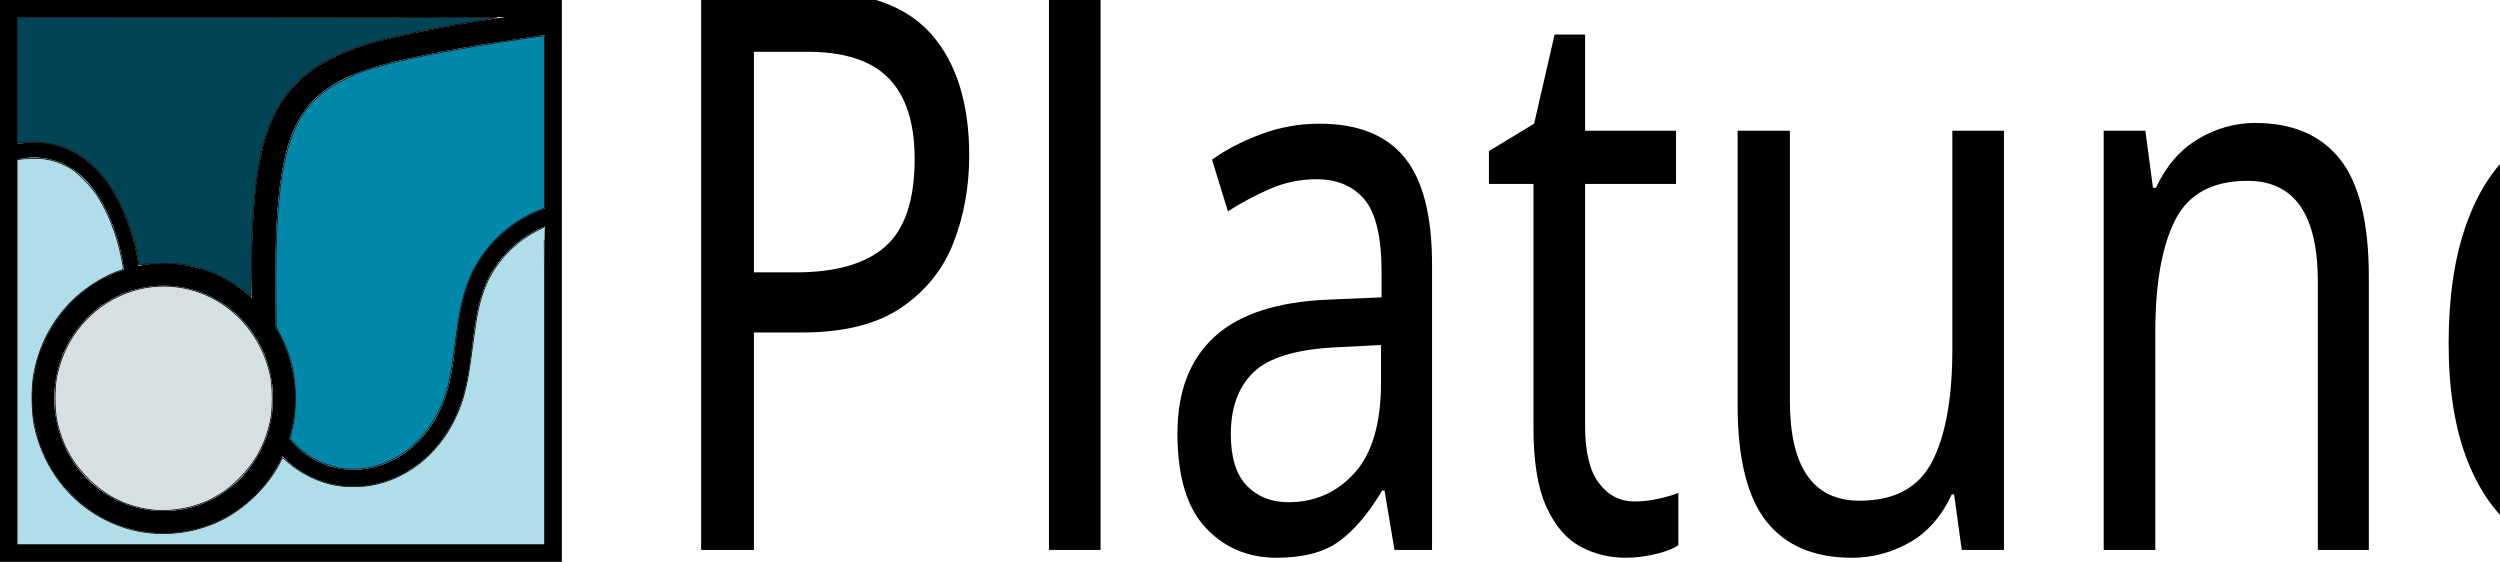
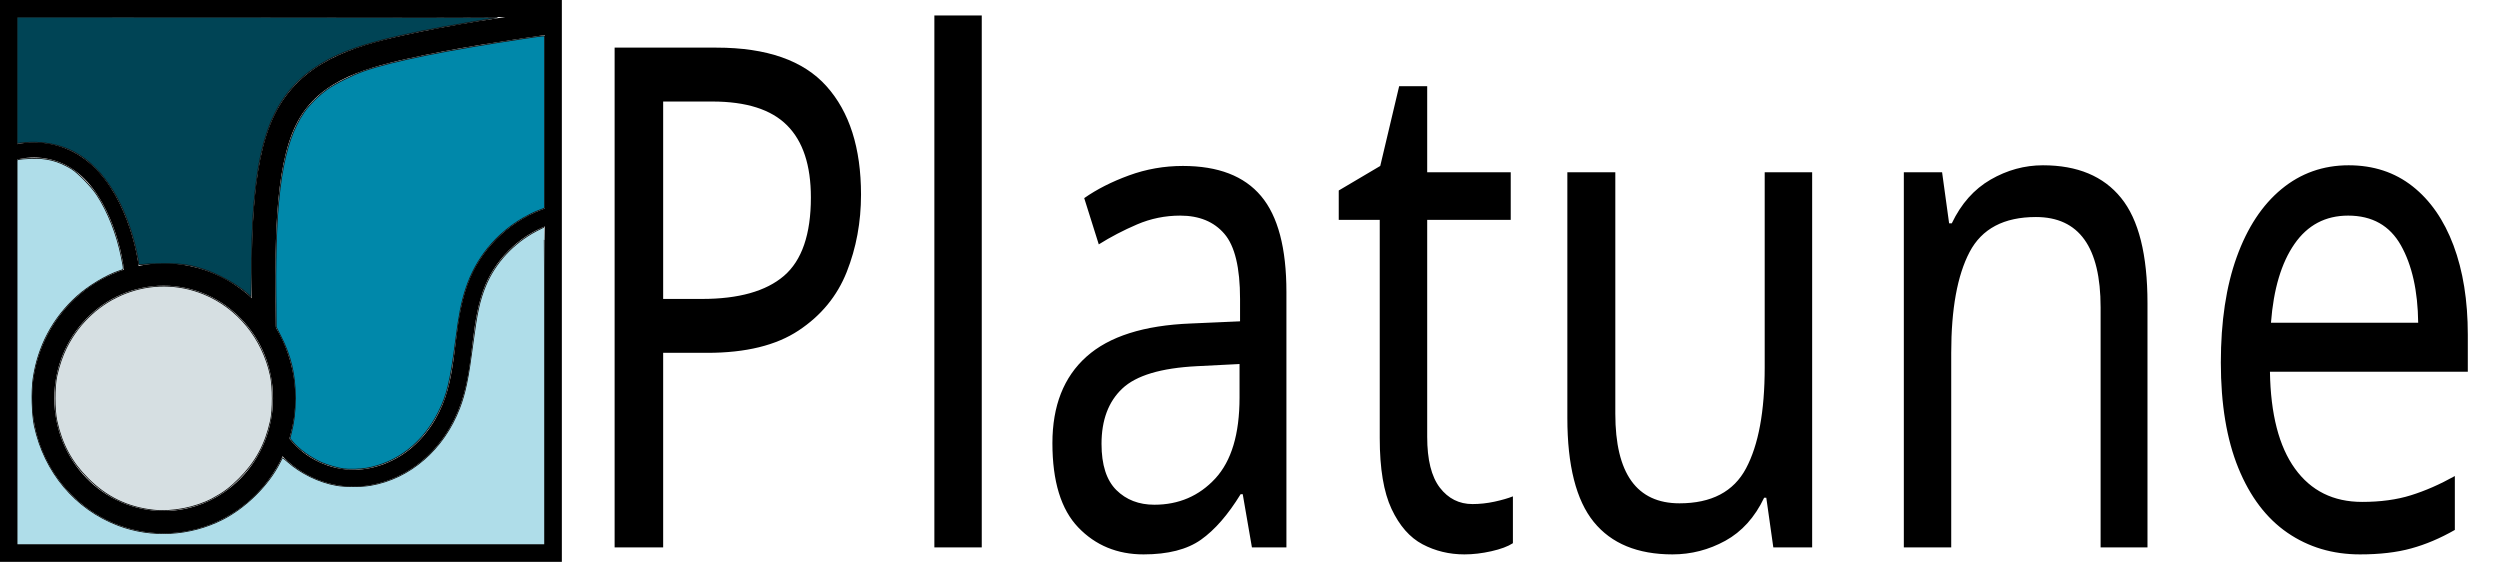
<svg xmlns="http://www.w3.org/2000/svg" id="svg8" version="1.1" viewBox="0 0 536.802 120.641" height="120.641" width="536.802">
  <defs id="defs2">
    </defs>
  <g id="layer1">
    <rect y="1.828" x="1.828" height="116.985" width="116.985" id="rect16" style="fill:#000000;fill-opacity:0;fill-rule:evenodd;stroke:#000000;stroke-width:3.656;stroke-opacity:1" />
    <ellipse ry="26.588" rx="25.881" cy="85.533" cx="35.142" id="path932" style="fill:#000000;fill-opacity:0;stroke:#000000;stroke-width:4.788;stroke-opacity:1" />
    <path id="path1018" d="M 56.678,70.509 C 56.46,53.228 56.242,35.944 61.233,25.751 66.225,15.558 76.419,12.463 86.868,10.138 97.317,7.814 108.019,6.26 118.714,4.707" style="fill:#00d4aa;fill-opacity:0;stroke:#000000;stroke-width:5.093px;stroke-linecap:butt;stroke-linejoin:miter;stroke-opacity:1" />
    <path id="path1116" d="m 60.186,94.587 c 3.403,4.779 9.091,7.852 14.953,8.079 4.975,0.193 9.948,-1.603 13.852,-4.693 3.903,-3.09 6.752,-7.421 8.347,-12.137 1.389,-4.109 1.85,-8.462 2.384,-12.766 0.534,-4.304 1.164,-8.656 2.858,-12.648 2.826,-6.659 8.67,-11.966 15.57,-14.138" style="fill:none;stroke:#000000;stroke-width:3.608px;stroke-linecap:butt;stroke-linejoin:miter;stroke-opacity:1" />
    <path id="path1128" d="M 28.48,60.034 C 28.101,55.224 26.92,50.478 25.001,46.051 22.993,41.418 20.028,36.994 15.671,34.442 11.664,32.096 6.644,31.554 2.229,32.991" style="fill:none;stroke:#000000;stroke-width:3.235px;stroke-linecap:butt;stroke-linejoin:miter;stroke-opacity:1" />
    <path style="fill:#004455;fill-opacity:1;stroke:#000000;stroke-width:0.168" d="m 53.148,63.059 c -2.249,-1.973 -6.044,-4.096 -9.232,-5.165 -3.021,-1.013 -4.626,-1.258 -8.356,-1.272 -1.851,-0.007 -3.915,0.052 -4.586,0.13 -1.188,0.139 -1.22,0.133 -1.22,-0.226 0,-0.617 -0.66,-3.682 -1.192,-5.534 C 26.042,42.217 21.634,35.755 16.099,32.723 12.895,30.968 8.823,30.218 4.886,30.658 l -1.22,0.136 V 17.236 3.677 l 51.796,0.023 c 28.488,0.012 51.606,0.055 51.375,0.095 -0.231,0.039 -2.673,0.446 -5.427,0.903 C 85.126,7.402 76.083,9.775 70.483,12.81 60.88,18.015 56.485,25.798 54.84,40.511 54.285,45.468 54.125,48.537 54.012,56.295 l -0.107,7.428 z" id="path972" />
    <path style="fill:#0088aa;fill-opacity:1;stroke:#000000;stroke-width:0.168" d="m 73.765,100.672 c -1.161,-0.153 -3.422,-0.797 -4.662,-1.328 -2.305,-0.987 -5.079,-2.994 -6.343,-4.591 l -0.505,-0.638 0.324,-1.25 c 0.568,-2.189 0.846,-4.616 0.845,-7.372 -0.002,-5.045 -0.916,-8.964 -3.087,-13.232 l -1.027,-2.02 -0.067,-6.985 c -0.208,-21.627 1.481,-32.545 6.059,-39.168 1.118,-1.617 3.124,-3.605 4.961,-4.917 1.714,-1.224 5.435,-3.079 7.903,-3.94 6.028,-2.104 17.436,-4.419 34.091,-6.917 2.194,-0.329 4.145,-0.598 4.334,-0.598 h 0.344 V 26.199 44.682 l -1.421,0.553 c -0.781,0.304 -2.165,0.983 -3.075,1.508 -5.979,3.454 -10.283,8.727 -12.411,15.203 -0.957,2.912 -1.459,5.454 -2.191,11.091 -1.143,8.801 -1.842,11.73 -3.666,15.382 -3.316,6.636 -8.867,10.973 -15.505,12.114 -1.375,0.236 -3.673,0.302 -4.901,0.14 z" id="path974" />
    <path style="fill:#afdde9;fill-opacity:1;stroke:#000000;stroke-width:0.168" d="M 3.666,75.647 V 34.348 l 0.379,-0.117 c 0.208,-0.064 1.369,-0.158 2.58,-0.209 3.321,-0.138 5.741,0.47 8.618,2.167 1.432,0.845 4.34,3.816 5.565,5.686 2.345,3.581 4.26,8.431 5.22,13.22 0.606,3.023 0.643,2.712 -0.362,3.041 -2.748,0.899 -6.628,3.219 -9.102,5.442 -5.224,4.694 -8.429,10.706 -9.464,17.752 -0.382,2.6 -0.248,7.728 0.264,10.101 2.158,10 8.786,17.875 18.002,21.387 7.129,2.717 15.398,2.262 22.342,-1.229 5.022,-2.525 9.958,-7.397 12.37,-12.21 0.284,-0.566 0.542,-1.058 0.573,-1.092 0.031,-0.034 0.495,0.331 1.032,0.812 2.835,2.542 6.823,4.483 10.55,5.133 1.943,0.339 5.34,0.334 7.353,-0.011 8.472,-1.452 15.677,-7.698 19.098,-16.557 1.236,-3.202 1.9,-6.407 2.858,-13.803 0.863,-6.663 1.464,-9.419 2.718,-12.451 2.053,-4.967 5.918,-9.166 10.843,-11.78 0.87,-0.462 1.639,-0.841 1.708,-0.843 0.069,-0.002 0.126,15.334 0.126,34.078 V 116.946 H 60.301 3.666 Z" id="path982" />
    <path style="fill:#d6dfe2;fill-opacity:1;stroke:#000000;stroke-width:0.168" d="m 33.035,109.538 c -5.55,-0.583 -10.126,-2.783 -14.149,-6.804 -3.481,-3.479 -5.578,-7.358 -6.666,-12.336 -0.525,-2.4 -0.53,-7.334 -0.009,-9.682 0.489,-2.206 1.226,-4.359 2.07,-6.05 5.573,-11.163 18.324,-16.127 29.531,-11.498 7.219,2.982 12.523,9.488 14.247,17.476 0.53,2.457 0.535,7.366 0.009,9.74 -1.122,5.065 -3.204,8.892 -6.76,12.424 -2.017,2.004 -3.388,3.022 -5.773,4.291 -3.53,1.877 -8.543,2.855 -12.501,2.439 z" id="path984" />
-     <text transform="scale(0.8660752,1.154634)" id="text846" y="102.271" x="159.715" style="font-size:145.435px;line-height:1.25;font-family:'Yu Gothic UI';-inkscape-font-specification:'Yu Gothic UI';stroke-width:3.636" xml:space="preserve">
-       <tspan style="font-style:normal;font-variant:normal;font-weight:normal;font-stretch:normal;font-family:'High Tower Text';-inkscape-font-specification:'High Tower Text';stroke-width:3.636" y="102.271" x="159.715" id="tspan844">Platune</tspan>
+     <text transform="scale(0.8776638,1.139388)" id="text846" y="103.167" x="137.572" style="font-style:normal;font-variant:normal;font-weight:normal;font-stretch:normal;font-size:131.912px;line-height:1.25;font-family:'Broot Icons Visual Studio Code';-inkscape-font-specification:'Broot Icons Visual Studio Code, @opsz=32';font-variant-ligatures:normal;font-variant-caps:normal;font-variant-numeric:normal;font-variant-east-asian:normal;font-variation-settings:'opsz' 32;stroke-width:3.298" xml:space="preserve">
+       <tspan style="font-style:normal;font-variant:normal;font-weight:normal;font-stretch:normal;font-size:131.912px;font-family:'Broot Icons Visual Studio Code';-inkscape-font-specification:'Broot Icons Visual Studio Code, @opsz=32';font-variant-ligatures:normal;font-variant-caps:normal;font-variant-numeric:normal;font-variant-east-asian:normal;font-variation-settings:'opsz' 32;stroke-width:3.298" y="103.167" x="137.572" id="tspan844">Platune</tspan>
    </text>
  </g>
</svg>
